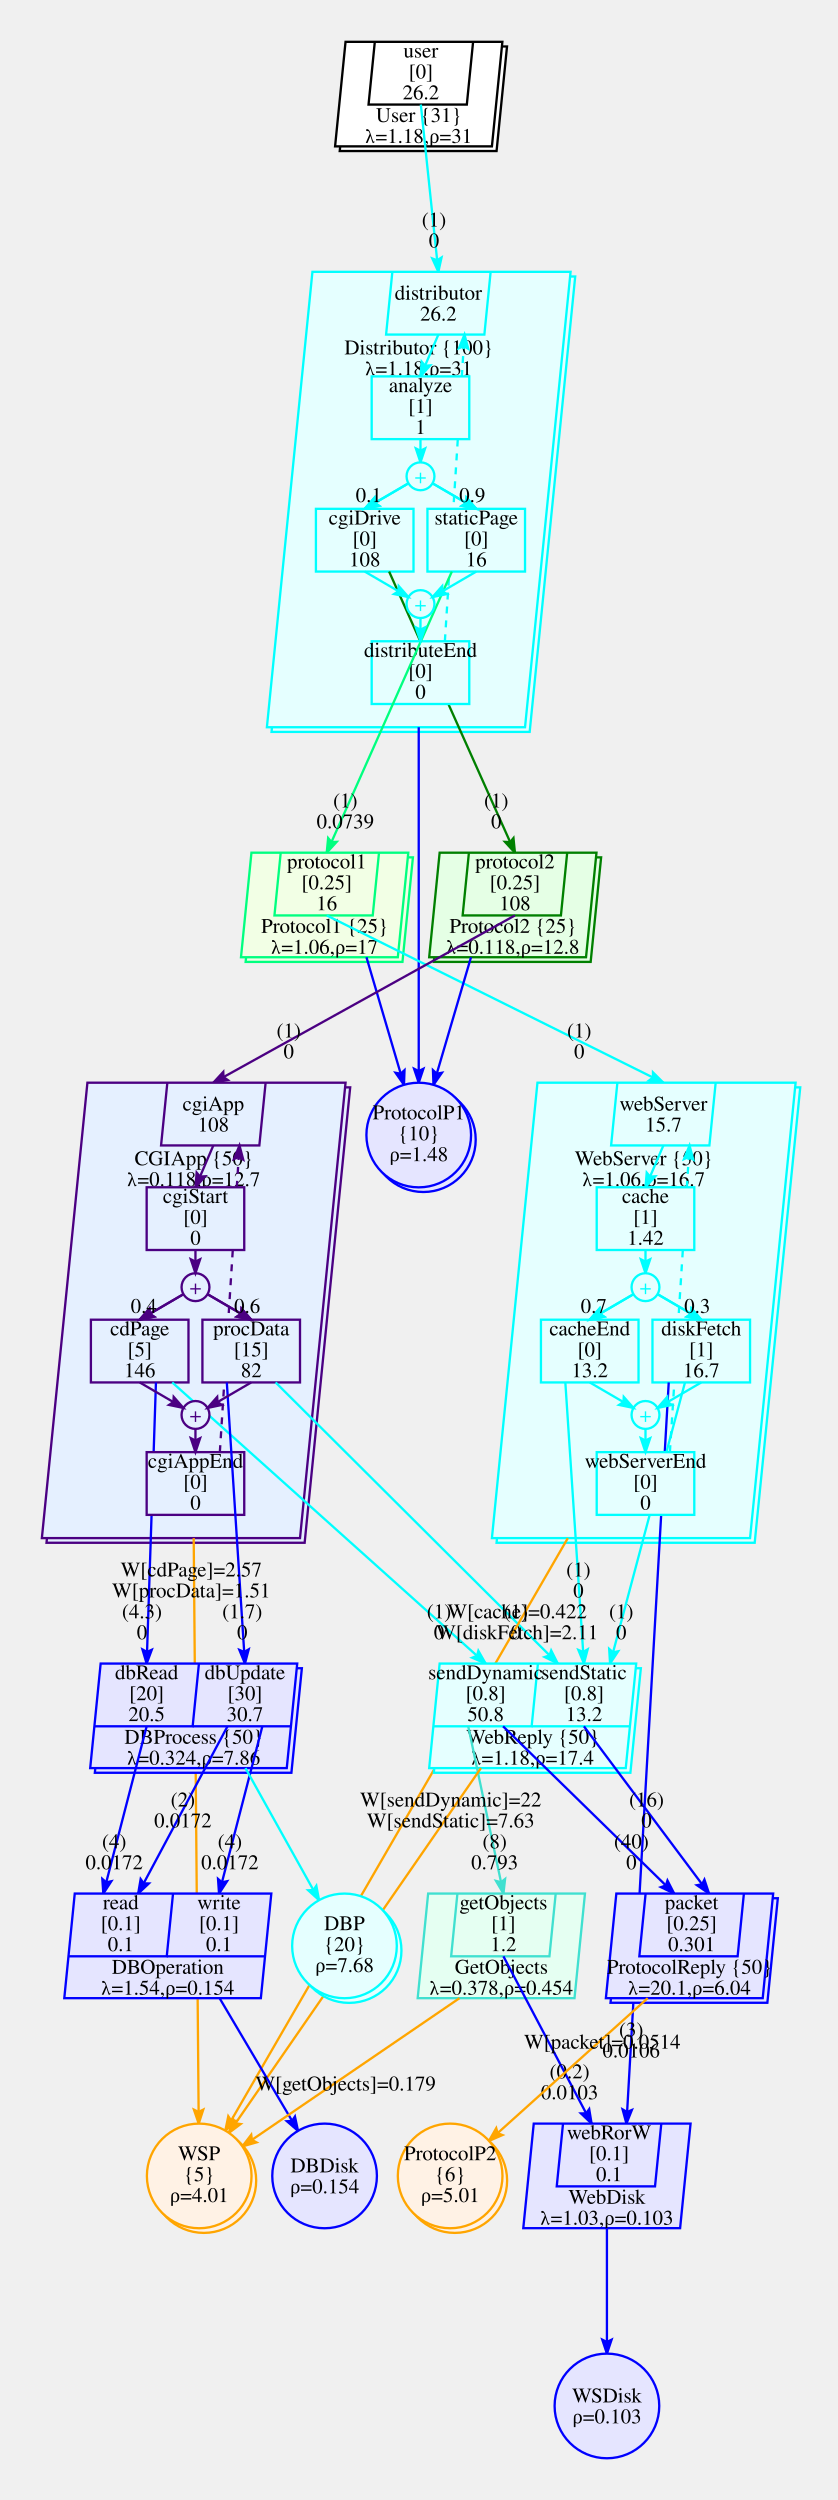
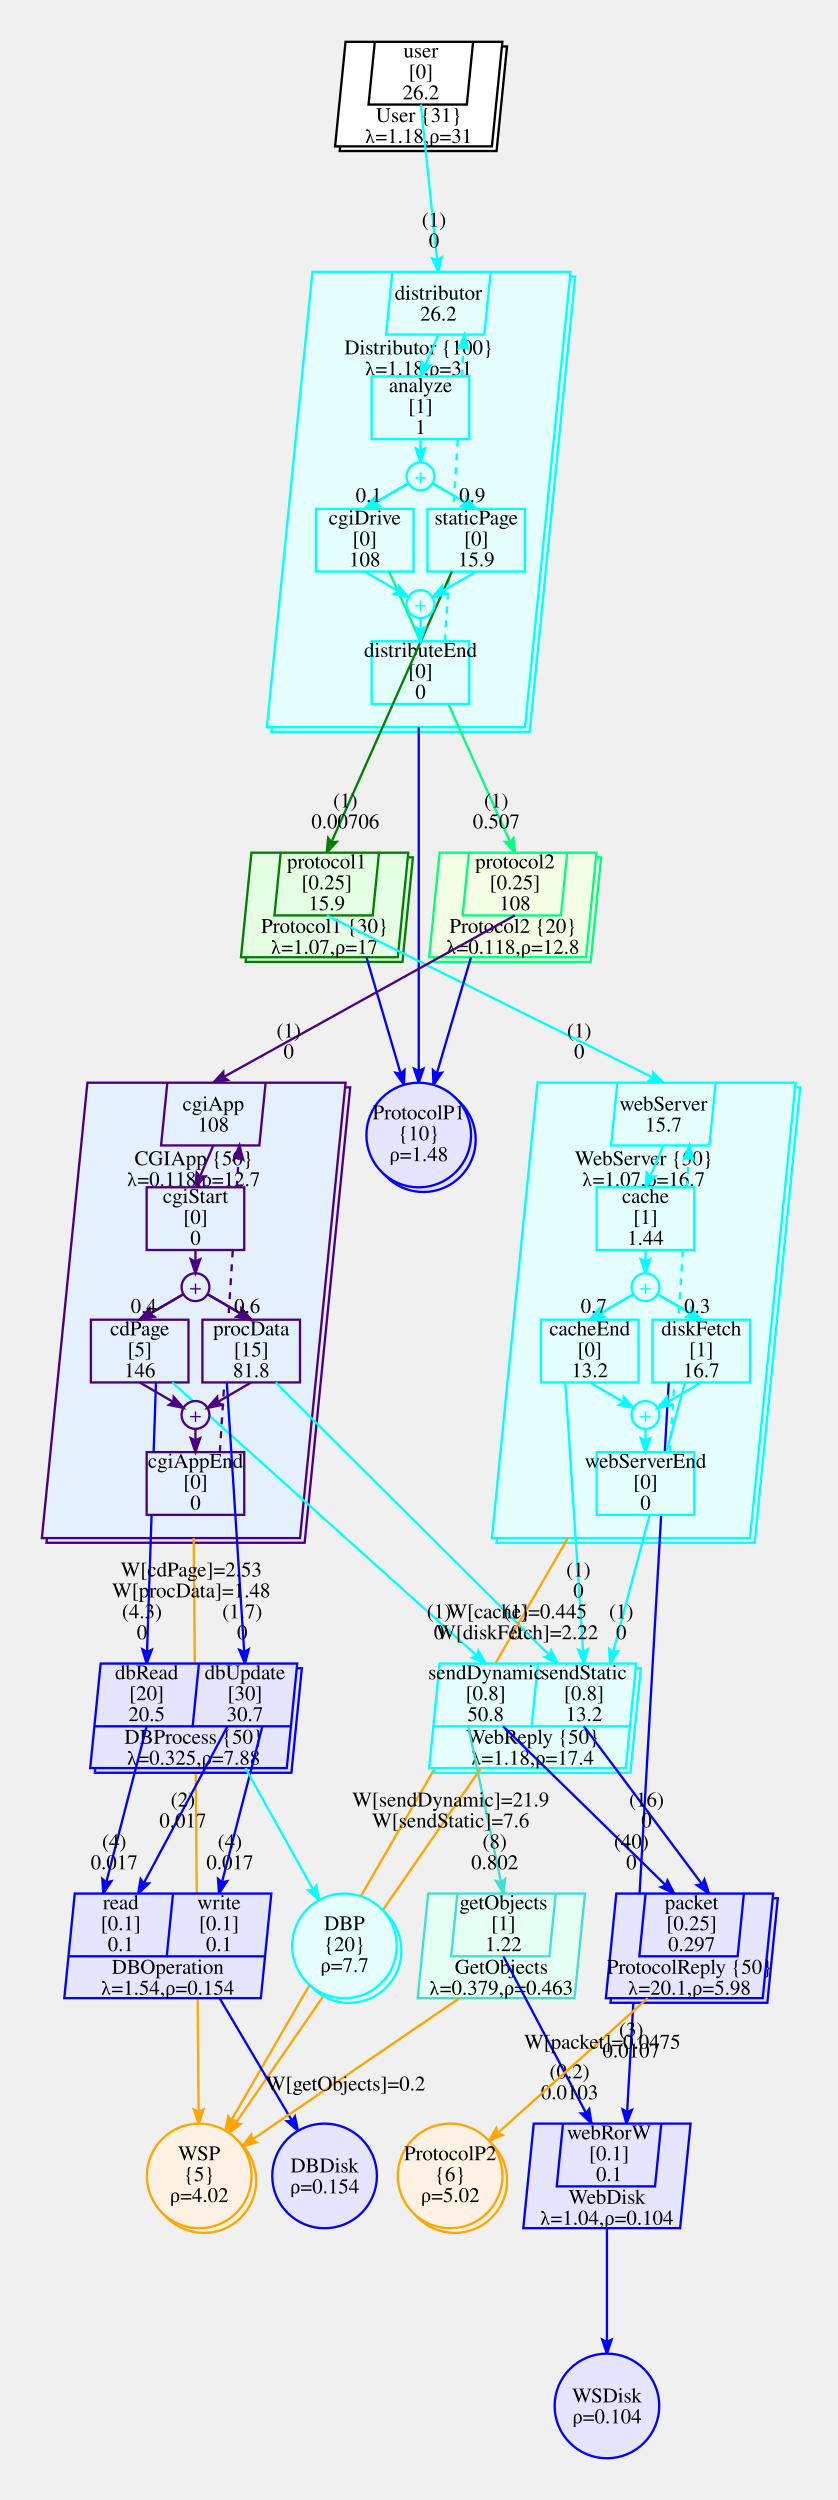
<svg xmlns="http://www.w3.org/2000/svg" width="5.006in" height="14.944in" viewBox="0 0 9010 26900">
  <polygon fill="#ffffff" stroke="black" stroke-width="25" points="3767.5,500 5455,500 5342.5,1625 3655,1625 " />
  <polygon fill="#ffffff" stroke="black" stroke-width="25" points="3717.5,450 5405,450 5292.5,1575 3605,1575 " />
  <text x="4505" y="1538" font-family="Times" font-style="Roman" font-size="225" fill="black" text-anchor="middle">λ=1.18,ρ=31</text>
  <text x="4505" y="1313" font-family="Times" font-style="Roman" font-size="225" fill="black" text-anchor="middle">User {31}</text>
  <polyline stroke="black" stroke-width="25" fill="none" points="4032.5,450 3965,1125 5022.5,1125 5090,450 " />
  <text x="4528" y="1069" font-family="Times" font-style="Roman" font-size="225" fill="black" text-anchor="middle">26.2</text>
  <text x="4528" y="844" font-family="Times" font-style="Roman" font-size="225" fill="black" text-anchor="middle">[0]</text>
  <text x="4528" y="619" font-family="Times" font-style="Roman" font-size="225" fill="black" text-anchor="middle">user</text>
  <line x1="4527.5" y1="1125" x2="4716.25" y2="2925" stroke="Cyan" stroke-width="25" />
  <polygon fill="Cyan" stroke="Cyan" stroke-width="25" points="4716.25,2925 4750.33,2770.6 4703.21,2800.68 4650.88,2781.03 " />
  <text x="4669" y="2663" font-family="Times" font-style="Roman" font-size="225" fill="black" text-anchor="middle">0</text>
  <text x="4669" y="2438" font-family="Times" font-style="Roman" font-size="225" fill="black" text-anchor="middle">(1)</text>
  <polygon fill="#e5ffff" stroke="Cyan" stroke-width="25" points="3411.25,2975 6188.75,2975 5698.75,7875 2921.25,7875 " />
  <polygon fill="#e5ffff" stroke="Cyan" stroke-width="25" points="3361.25,2925 6138.75,2925 5648.75,7825 2871.25,7825 " />
  <text x="4505" y="4038" font-family="Times" font-style="Roman" font-size="225" fill="black" text-anchor="middle">λ=1.18,ρ=31</text>
  <text x="4505" y="3813" font-family="Times" font-style="Roman" font-size="225" fill="black" text-anchor="middle">Distributor {100}</text>
  <polyline stroke="Cyan" stroke-width="25" fill="none" points="4221.25,2925 4153.75,3600 5211.25,3600 5278.75,2925 " />
  <text x="4716" y="3450" font-family="Times" font-style="Roman" font-size="225" fill="black" text-anchor="middle">26.2</text>
  <text x="4716" y="3225" font-family="Times" font-style="Roman" font-size="225" fill="black" text-anchor="middle">distributor</text>
  <line x1="4716.25" y1="3600" x2="4523.75" y2="4050" stroke="Cyan" stroke-width="25" />
  <polygon fill="Cyan" stroke="Cyan" stroke-width="25" points="4523.75,4050 4628.72,3931.75 4572.91,3935.07 4536.77,3892.42 " />
  <line x1="4786.25" y1="6900" x2="4997.5" y2="3600" stroke-dasharray="75" stroke="Cyan" stroke-width="25" />
  <polygon fill="Cyan" stroke="Cyan" stroke-width="25" points="4997.5,3600 4938.02,3746.5 4989.51,3724.74 5037.82,3752.89 " />
  <polygon fill="#e5ffff" stroke="Cyan" stroke-width="25" points="3998.75,4725 3998.75,4050 5048.75,4050 5048.75,4725 3998.75,4725 " />
  <text x="4524" y="4669" font-family="Times" font-style="Roman" font-size="225" fill="black" text-anchor="middle">1</text>
  <text x="4524" y="4444" font-family="Times" font-style="Roman" font-size="225" fill="black" text-anchor="middle">[1]</text>
  <text x="4524" y="4219" font-family="Times" font-style="Roman" font-size="225" fill="black" text-anchor="middle">analyze</text>
  <polygon fill="#e5ffff" stroke="Cyan" stroke-width="25" points="3398.75,6150 3398.75,5475 4448.75,5475 4448.75,6150 3398.75,6150 " />
-   <line x1="4186.25" y1="6150" x2="5540" y2="9175" stroke="Green" stroke-width="25" />
-   <polygon fill="Green" stroke="Green" stroke-width="25" points="5540,9175 5524.37,9017.66 5488.94,9060.9 5433.09,9058.51 " />
-   <text x="5339" y="8913" font-family="Times" font-style="Roman" font-size="225" fill="black" text-anchor="middle">0</text>
+   <line x1="4186.25" y1="6150" x2="5540" y2="9175" stroke="SpringGreen" stroke-width="25" />
+   <polygon fill="SpringGreen" stroke="SpringGreen" stroke-width="25" points="5540,9175 5524.37,9017.66 5488.94,9060.9 5433.09,9058.51 " />
+   <text x="5339" y="8913" font-family="Times" font-style="Roman" font-size="225" fill="black" text-anchor="middle">0.507</text>
  <text x="5339" y="8688" font-family="Times" font-style="Roman" font-size="225" fill="black" text-anchor="middle">(1)</text>
  <text x="3924" y="6094" font-family="Times" font-style="Roman" font-size="225" fill="black" text-anchor="middle">108</text>
  <text x="3924" y="5869" font-family="Times" font-style="Roman" font-size="225" fill="black" text-anchor="middle">[0]</text>
  <text x="3924" y="5644" font-family="Times" font-style="Roman" font-size="225" fill="black" text-anchor="middle">cgiDrive</text>
  <polygon fill="#e5ffff" stroke="Cyan" stroke-width="25" points="3998.75,7575 3998.75,6900 5048.75,6900 5048.75,7575 3998.75,7575 " />
  <text x="4524" y="7519" font-family="Times" font-style="Roman" font-size="225" fill="black" text-anchor="middle">0</text>
  <text x="4524" y="7294" font-family="Times" font-style="Roman" font-size="225" fill="black" text-anchor="middle">[0]</text>
  <text x="4524" y="7069" font-family="Times" font-style="Roman" font-size="225" fill="black" text-anchor="middle">distributeEnd</text>
  <polygon fill="#e5ffff" stroke="Cyan" stroke-width="25" points="4598.75,6150 4598.75,5475 5648.75,5475 5648.75,6150 4598.75,6150 " />
-   <line x1="4861.25" y1="6150" x2="3515" y2="9175" stroke="SpringGreen" stroke-width="25" />
-   <polygon fill="SpringGreen" stroke="SpringGreen" stroke-width="25" points="3515,9175 3621.67,9058.29 3565.82,9060.8 3530.31,9017.63 " />
-   <text x="3715" y="8913" font-family="Times" font-style="Roman" font-size="225" fill="black" text-anchor="middle">0.0739</text>
+   <line x1="4861.25" y1="6150" x2="3515" y2="9175" stroke="Green" stroke-width="25" />
+   <polygon fill="Green" stroke="Green" stroke-width="25" points="3515,9175 3621.67,9058.29 3565.82,9060.8 3530.31,9017.63 " />
+   <text x="3715" y="8913" font-family="Times" font-style="Roman" font-size="225" fill="black" text-anchor="middle">0.00706</text>
  <text x="3715" y="8688" font-family="Times" font-style="Roman" font-size="225" fill="black" text-anchor="middle">(1)</text>
-   <text x="5124" y="6094" font-family="Times" font-style="Roman" font-size="225" fill="black" text-anchor="middle">16</text>
+   <text x="5124" y="6094" font-family="Times" font-style="Roman" font-size="225" fill="black" text-anchor="middle">15.9</text>
  <text x="5124" y="5869" font-family="Times" font-style="Roman" font-size="225" fill="black" text-anchor="middle">[0]</text>
  <text x="5124" y="5644" font-family="Times" font-style="Roman" font-size="225" fill="black" text-anchor="middle">staticPage</text>
  <line x1="4523.75" y1="4725" x2="4523.75" y2="4975" stroke="Cyan" stroke-width="25" />
  <polygon fill="Cyan" stroke="Cyan" stroke-width="25" points="4523.75,4975 4573.75,4825 4523.75,4850 4473.75,4825 " />
  <circle cx="4524" cy="6500" r="150" fill="#e5ffff" stroke="Cyan" stroke-width="25" />
  <text x="4524" y="6575" font-family="Times" font-style="Roman" font-size="225" fill="Cyan" text-anchor="middle">+</text>
  <line x1="3923.75" y1="6150" x2="4394.18" y2="6424.42" stroke="Cyan" stroke-width="25" />
  <polygon fill="Cyan" stroke="Cyan" stroke-width="25" points="4394.18,6424.42 4289.81,6305.65 4286.21,6361.44 4239.42,6392.03 " />
  <line x1="5123.75" y1="6150" x2="4653.32" y2="6424.42" stroke="Cyan" stroke-width="25" />
  <polygon fill="Cyan" stroke="Cyan" stroke-width="25" points="4653.32,6424.42 4808.08,6392.03 4761.29,6361.44 4757.69,6305.65 " />
  <circle cx="4524" cy="5125" r="150" fill="#e5ffff" stroke="Cyan" stroke-width="25" />
  <text x="4524" y="5200" font-family="Times" font-style="Roman" font-size="225" fill="Cyan" text-anchor="middle">+</text>
  <line x1="4394.18" y1="5200.58" x2="3923.75" y2="5475" stroke="Cyan" stroke-width="25" />
  <polygon fill="Cyan" stroke="Cyan" stroke-width="25" points="3923.75,5475 4078.51,5442.61 4031.72,5412.02 4028.12,5356.23 " />
  <line x1="4653.32" y1="5200.58" x2="5123.75" y2="5475" stroke="Cyan" stroke-width="25" />
  <polygon fill="Cyan" stroke="Cyan" stroke-width="25" points="5123.75,5475 5019.38,5356.23 5015.78,5412.02 4968.99,5442.61 " />
  <line x1="4394.18" y1="5200.58" x2="3923.75" y2="5475" stroke="Cyan" stroke-width="25" />
  <polygon fill="Cyan" stroke="Cyan" stroke-width="25" points="3923.75,5475 4078.51,5442.61 4031.72,5412.02 4028.12,5356.23 " />
  <line x1="4653.32" y1="5200.58" x2="5123.75" y2="5475" stroke="Cyan" stroke-width="25" />
  <polygon fill="Cyan" stroke="Cyan" stroke-width="25" points="5123.75,5475 5019.38,5356.23 5015.78,5412.02 4968.99,5442.61 " />
  <text x="3967" y="5402" font-family="Times" font-style="Roman" font-size="225" fill="black" text-anchor="middle">0.1</text>
  <text x="5081" y="5402" font-family="Times" font-style="Roman" font-size="225" fill="black" text-anchor="middle">0.9</text>
  <line x1="4523.75" y1="6650" x2="4523.75" y2="6900" stroke="Cyan" stroke-width="25" />
  <polygon fill="Cyan" stroke="Cyan" stroke-width="25" points="4523.75,6900 4573.75,6750 4523.75,6775 4473.75,6750 " />
  <line x1="4505" y1="7825" x2="4505" y2="11650" stroke="Blue" stroke-width="25" />
  <polygon fill="Blue" stroke="Blue" stroke-width="25" points="4505,11650 4555,11500 4505,11525 4455,11500 " />
-   <polygon fill="#f2ffe5" stroke="SpringGreen" stroke-width="25" points="2755,9225 4442.5,9225 4330,10350 2642.5,10350 " />
-   <polygon fill="#f2ffe5" stroke="SpringGreen" stroke-width="25" points="2705,9175 4392.5,9175 4280,10300 2592.5,10300 " />
-   <text x="3492" y="10263" font-family="Times" font-style="Roman" font-size="225" fill="black" text-anchor="middle">λ=1.06,ρ=17</text>
-   <text x="3492" y="10038" font-family="Times" font-style="Roman" font-size="225" fill="black" text-anchor="middle">Protocol1 {25}</text>
-   <polyline stroke="SpringGreen" stroke-width="25" fill="none" points="3020,9175 2952.5,9850 4010,9850 4077.5,9175 " />
-   <text x="3515" y="9794" font-family="Times" font-style="Roman" font-size="225" fill="black" text-anchor="middle">16</text>
+   <polygon fill="#e5ffe5" stroke="Green" stroke-width="25" points="2755,9225 4442.5,9225 4330,10350 2642.5,10350 " />
+   <polygon fill="#e5ffe5" stroke="Green" stroke-width="25" points="2705,9175 4392.5,9175 4280,10300 2592.5,10300 " />
+   <text x="3492" y="10263" font-family="Times" font-style="Roman" font-size="225" fill="black" text-anchor="middle">λ=1.07,ρ=17</text>
+   <text x="3492" y="10038" font-family="Times" font-style="Roman" font-size="225" fill="black" text-anchor="middle">Protocol1 {30}</text>
+   <polyline stroke="Green" stroke-width="25" fill="none" points="3020,9175 2952.5,9850 4010,9850 4077.5,9175 " />
+   <text x="3515" y="9794" font-family="Times" font-style="Roman" font-size="225" fill="black" text-anchor="middle">15.9</text>
  <text x="3515" y="9569" font-family="Times" font-style="Roman" font-size="225" fill="black" text-anchor="middle">[0.25]</text>
  <text x="3515" y="9344" font-family="Times" font-style="Roman" font-size="225" fill="black" text-anchor="middle">protocol1</text>
  <line x1="3515" y1="9850" x2="7137.5" y2="11650" stroke="Cyan" stroke-width="25" />
  <polygon fill="Cyan" stroke="Cyan" stroke-width="25" points="7137.5,11650 7025.42,11538.5 7025.56,11594.4 6980.92,11628 " />
  <text x="6232" y="11388" font-family="Times" font-style="Roman" font-size="225" fill="black" text-anchor="middle">0</text>
  <text x="6232" y="11163" font-family="Times" font-style="Roman" font-size="225" fill="black" text-anchor="middle">(1)</text>
  <line x1="3942.5" y1="10300" x2="4346.28" y2="11672.9" stroke="Blue" stroke-width="25" />
  <polygon fill="Blue" stroke="Blue" stroke-width="25" points="4346.28,11672.9 4351.92,11514.8 4311.01,11552.9 4255.99,11543.1 " />
-   <polygon fill="#e5ffe5" stroke="Green" stroke-width="25" points="4780,9225 6467.5,9225 6355,10350 4667.5,10350 " />
-   <polygon fill="#e5ffe5" stroke="Green" stroke-width="25" points="4730,9175 6417.5,9175 6305,10300 4617.5,10300 " />
+   <polygon fill="#f2ffe5" stroke="SpringGreen" stroke-width="25" points="4780,9225 6467.5,9225 6355,10350 4667.5,10350 " />
+   <polygon fill="#f2ffe5" stroke="SpringGreen" stroke-width="25" points="4730,9175 6417.5,9175 6305,10300 4617.5,10300 " />
  <text x="5518" y="10263" font-family="Times" font-style="Roman" font-size="225" fill="black" text-anchor="middle">λ=0.118,ρ=12.8</text>
-   <text x="5518" y="10038" font-family="Times" font-style="Roman" font-size="225" fill="black" text-anchor="middle">Protocol2 {25}</text>
-   <polyline stroke="Green" stroke-width="25" fill="none" points="5045,9175 4977.5,9850 6035,9850 6102.5,9175 " />
+   <text x="5518" y="10038" font-family="Times" font-style="Roman" font-size="225" fill="black" text-anchor="middle">Protocol2 {20}</text>
+   <polyline stroke="SpringGreen" stroke-width="25" fill="none" points="5045,9175 4977.5,9850 6035,9850 6102.5,9175 " />
  <text x="5540" y="9794" font-family="Times" font-style="Roman" font-size="225" fill="black" text-anchor="middle">108</text>
  <text x="5540" y="9569" font-family="Times" font-style="Roman" font-size="225" fill="black" text-anchor="middle">[0.25]</text>
  <text x="5540" y="9344" font-family="Times" font-style="Roman" font-size="225" fill="black" text-anchor="middle">protocol2</text>
  <line x1="5540" y1="9850" x2="2295" y2="11650" stroke="Indigo" stroke-width="25" />
  <polygon fill="Indigo" stroke="Indigo" stroke-width="25" points="2295,11650 2450.42,11621 2404.31,11589.4 2401.92,11533.5 " />
  <text x="3106" y="11388" font-family="Times" font-style="Roman" font-size="225" fill="black" text-anchor="middle">0</text>
  <text x="3106" y="11163" font-family="Times" font-style="Roman" font-size="225" fill="black" text-anchor="middle">(1)</text>
  <line x1="5067.5" y1="10300" x2="4663.72" y2="11672.9" stroke="Blue" stroke-width="25" />
  <polygon fill="Blue" stroke="Blue" stroke-width="25" points="4663.72,11672.9 4754.01,11543.1 4698.99,11552.9 4658.08,11514.8 " />
  <polygon fill="#e5f0ff" stroke="Indigo" stroke-width="25" points="990,11700 3767.5,11700 3277.5,16600 500,16600 " />
  <polygon fill="#e5f0ff" stroke="Indigo" stroke-width="25" points="940,11650 3717.5,11650 3227.5,16550 450,16550 " />
  <text x="2084" y="12763" font-family="Times" font-style="Roman" font-size="225" fill="black" text-anchor="middle">λ=0.118,ρ=12.7</text>
  <text x="2084" y="12538" font-family="Times" font-style="Roman" font-size="225" fill="black" text-anchor="middle">CGIApp {50}</text>
  <polyline stroke="Indigo" stroke-width="25" fill="none" points="1800,11650 1732.5,12325 2790,12325 2857.5,11650 " />
  <text x="2295" y="12175" font-family="Times" font-style="Roman" font-size="225" fill="black" text-anchor="middle">108</text>
  <text x="2295" y="11950" font-family="Times" font-style="Roman" font-size="225" fill="black" text-anchor="middle">cgiApp</text>
  <line x1="2295" y1="12325" x2="2102.5" y2="12775" stroke="Indigo" stroke-width="25" />
  <polygon fill="Indigo" stroke="Indigo" stroke-width="25" points="2102.5,12775 2207.47,12656.8 2151.66,12660.1 2115.52,12617.4 " />
  <line x1="2365" y1="15625" x2="2576.25" y2="12325" stroke-dasharray="75" stroke="Indigo" stroke-width="25" />
  <polygon fill="Indigo" stroke="Indigo" stroke-width="25" points="2576.25,12325 2516.77,12471.5 2568.26,12449.7 2616.57,12477.9 " />
  <polygon fill="#e5f0ff" stroke="Indigo" stroke-width="25" points="977.5,14875 977.5,14200 2027.5,14200 2027.5,14875 977.5,14875 " />
  <line x1="1677.5" y1="14875" x2="1577.5" y2="17900" stroke="Blue" stroke-width="25" />
  <polygon fill="Blue" stroke="Blue" stroke-width="25" points="1577.5,17900 1632.43,17751.7 1581.63,17775.1 1532.48,17748.4 " />
  <text x="1527" y="17638" font-family="Times" font-style="Roman" font-size="225" fill="black" text-anchor="middle">0</text>
  <text x="1527" y="17413" font-family="Times" font-style="Roman" font-size="225" fill="black" text-anchor="middle">(4.3)</text>
  <line x1="1852.5" y1="14875" x2="5225" y2="17900" stroke="Cyan" stroke-width="25" />
  <polygon fill="Cyan" stroke="Cyan" stroke-width="25" points="5225,17900 5146.72,17762.6 5131.95,17816.5 5079.95,17837.1 " />
  <text x="4723" y="17638" font-family="Times" font-style="Roman" font-size="225" fill="black" text-anchor="middle">0</text>
  <text x="4723" y="17413" font-family="Times" font-style="Roman" font-size="225" fill="black" text-anchor="middle">(1)</text>
  <text x="1503" y="14819" font-family="Times" font-style="Roman" font-size="225" fill="black" text-anchor="middle">146</text>
  <text x="1503" y="14594" font-family="Times" font-style="Roman" font-size="225" fill="black" text-anchor="middle">[5]</text>
  <text x="1503" y="14369" font-family="Times" font-style="Roman" font-size="225" fill="black" text-anchor="middle">cdPage</text>
  <polygon fill="#e5f0ff" stroke="Indigo" stroke-width="25" points="1577.5,16300 1577.5,15625 2627.5,15625 2627.5,16300 1577.5,16300 " />
  <text x="2103" y="16244" font-family="Times" font-style="Roman" font-size="225" fill="black" text-anchor="middle">0</text>
  <text x="2103" y="16019" font-family="Times" font-style="Roman" font-size="225" fill="black" text-anchor="middle">[0]</text>
  <text x="2103" y="15794" font-family="Times" font-style="Roman" font-size="225" fill="black" text-anchor="middle">cgiAppEnd</text>
  <polygon fill="#e5f0ff" stroke="Indigo" stroke-width="25" points="1577.5,13450 1577.5,12775 2627.5,12775 2627.5,13450 1577.5,13450 " />
  <text x="2103" y="13394" font-family="Times" font-style="Roman" font-size="225" fill="black" text-anchor="middle">0</text>
  <text x="2103" y="13169" font-family="Times" font-style="Roman" font-size="225" fill="black" text-anchor="middle">[0]</text>
  <text x="2103" y="12944" font-family="Times" font-style="Roman" font-size="225" fill="black" text-anchor="middle">cgiStart</text>
  <polygon fill="#e5f0ff" stroke="Indigo" stroke-width="25" points="2177.5,14875 2177.5,14200 3227.5,14200 3227.5,14875 2177.5,14875 " />
  <line x1="2440" y1="14875" x2="2635" y2="17900" stroke="Blue" stroke-width="25" />
  <polygon fill="Blue" stroke="Blue" stroke-width="25" points="2635,17900 2675.25,17747.1 2626.96,17775.3 2575.45,17753.5 " />
  <text x="2606" y="17638" font-family="Times" font-style="Roman" font-size="225" fill="black" text-anchor="middle">0</text>
  <text x="2606" y="17413" font-family="Times" font-style="Roman" font-size="225" fill="black" text-anchor="middle">(1.7)</text>
  <line x1="2965" y1="14875" x2="6001.25" y2="17900" stroke="Cyan" stroke-width="25" />
  <polygon fill="Cyan" stroke="Cyan" stroke-width="25" points="6001.25,17900 5930.28,17758.7 5912.7,17811.8 5859.7,17829.6 " />
  <text x="5550" y="17638" font-family="Times" font-style="Roman" font-size="225" fill="black" text-anchor="middle">0</text>
  <text x="5550" y="17413" font-family="Times" font-style="Roman" font-size="225" fill="black" text-anchor="middle">(1)</text>
-   <text x="2703" y="14819" font-family="Times" font-style="Roman" font-size="225" fill="black" text-anchor="middle">82</text>
+   <text x="2703" y="14819" font-family="Times" font-style="Roman" font-size="225" fill="black" text-anchor="middle">81.8</text>
  <text x="2703" y="14594" font-family="Times" font-style="Roman" font-size="225" fill="black" text-anchor="middle">[15]</text>
  <text x="2703" y="14369" font-family="Times" font-style="Roman" font-size="225" fill="black" text-anchor="middle">procData</text>
  <circle cx="2103" cy="15225" r="150" fill="#e5f0ff" stroke="Indigo" stroke-width="25" />
  <text x="2103" y="15300" font-family="Times" font-style="Roman" font-size="225" fill="Indigo" text-anchor="middle">+</text>
  <line x1="1502.5" y1="14875" x2="1972.93" y2="15149.4" stroke="Indigo" stroke-width="25" />
  <polygon fill="Indigo" stroke="Indigo" stroke-width="25" points="1972.93,15149.4 1868.56,15030.6 1864.96,15086.4 1818.17,15117 " />
  <line x1="2702.5" y1="14875" x2="2232.07" y2="15149.4" stroke="Indigo" stroke-width="25" />
  <polygon fill="Indigo" stroke="Indigo" stroke-width="25" points="2232.07,15149.4 2386.83,15117 2340.04,15086.4 2336.44,15030.6 " />
  <circle cx="2103" cy="13850" r="150" fill="#e5f0ff" stroke="Indigo" stroke-width="25" />
  <text x="2103" y="13925" font-family="Times" font-style="Roman" font-size="225" fill="Indigo" text-anchor="middle">+</text>
  <line x1="1972.93" y1="13925.6" x2="1502.5" y2="14200" stroke="Indigo" stroke-width="25" />
  <polygon fill="Indigo" stroke="Indigo" stroke-width="25" points="1502.5,14200 1657.26,14167.6 1610.47,14137 1606.87,14081.2 " />
  <line x1="2232.07" y1="13925.6" x2="2702.5" y2="14200" stroke="Indigo" stroke-width="25" />
  <polygon fill="Indigo" stroke="Indigo" stroke-width="25" points="2702.5,14200 2598.13,14081.2 2594.53,14137 2547.74,14167.6 " />
  <line x1="1972.93" y1="13925.6" x2="1502.5" y2="14200" stroke="Indigo" stroke-width="25" />
  <polygon fill="Indigo" stroke="Indigo" stroke-width="25" points="1502.5,14200 1657.26,14167.6 1610.47,14137 1606.87,14081.2 " />
  <line x1="2232.07" y1="13925.6" x2="2702.5" y2="14200" stroke="Indigo" stroke-width="25" />
  <polygon fill="Indigo" stroke="Indigo" stroke-width="25" points="2702.5,14200 2598.13,14081.2 2594.53,14137 2547.74,14167.6 " />
  <text x="1546" y="14127" font-family="Times" font-style="Roman" font-size="225" fill="black" text-anchor="middle">0.4</text>
  <text x="2659" y="14127" font-family="Times" font-style="Roman" font-size="225" fill="black" text-anchor="middle">0.6</text>
  <line x1="2102.5" y1="15375" x2="2102.5" y2="15625" stroke="Indigo" stroke-width="25" />
  <polygon fill="Indigo" stroke="Indigo" stroke-width="25" points="2102.5,15625 2152.5,15475 2102.5,15500 2052.5,15475 " />
  <line x1="2102.5" y1="13450" x2="2102.5" y2="13700" stroke="Indigo" stroke-width="25" />
  <polygon fill="Indigo" stroke="Indigo" stroke-width="25" points="2102.5,13700 2152.5,13550 2102.5,13575 2052.5,13550 " />
  <line x1="2083.75" y1="16550" x2="2137.68" y2="22850" stroke="Orange" stroke-width="25" />
  <polygon fill="Orange" stroke="Orange" stroke-width="25" points="2137.68,22850 2186.4,22699.6 2136.61,22725 2086.4,22700.5 " />
-   <text x="2057" y="17188" font-family="Times" font-style="Roman" font-size="225" fill="black" text-anchor="middle">W[procData]=1.51</text>
-   <text x="2057" y="16963" font-family="Times" font-style="Roman" font-size="225" fill="black" text-anchor="middle">W[cdPage]=2.57</text>
+   <text x="2057" y="17188" font-family="Times" font-style="Roman" font-size="225" fill="black" text-anchor="middle">W[procData]=1.48</text>
+   <text x="2057" y="16963" font-family="Times" font-style="Roman" font-size="225" fill="black" text-anchor="middle">W[cdPage]=2.53</text>
  <circle cx="4555" cy="12263" r="563" fill="#e5e5ff" stroke="Blue" stroke-width="25" />
  <circle cx="4505" cy="12213" r="563" fill="#e5e5ff" stroke="Blue" stroke-width="25" />
  <text x="4505" y="12494" font-family="Times" font-style="Roman" font-size="225" fill="black" text-anchor="middle">ρ=1.48</text>
  <text x="4505" y="12269" font-family="Times" font-style="Roman" font-size="225" fill="black" text-anchor="middle">{10}</text>
  <text x="4505" y="12044" font-family="Times" font-style="Roman" font-size="225" fill="black" text-anchor="middle">ProtocolP1</text>
  <polygon fill="#e5ffff" stroke="Cyan" stroke-width="25" points="5832.5,11700 8610,11700 8120,16600 5342.5,16600 " />
  <polygon fill="#e5ffff" stroke="Cyan" stroke-width="25" points="5782.5,11650 8560,11650 8070,16550 5292.5,16550 " />
-   <text x="6926" y="12763" font-family="Times" font-style="Roman" font-size="225" fill="black" text-anchor="middle">λ=1.06,ρ=16.7</text>
+   <text x="6926" y="12763" font-family="Times" font-style="Roman" font-size="225" fill="black" text-anchor="middle">λ=1.07,ρ=16.7</text>
  <text x="6926" y="12538" font-family="Times" font-style="Roman" font-size="225" fill="black" text-anchor="middle">WebServer {50}</text>
  <polyline stroke="Cyan" stroke-width="25" fill="none" points="6642.5,11650 6575,12325 7632.5,12325 7700,11650 " />
  <text x="7138" y="12175" font-family="Times" font-style="Roman" font-size="225" fill="black" text-anchor="middle">15.7</text>
  <text x="7138" y="11950" font-family="Times" font-style="Roman" font-size="225" fill="black" text-anchor="middle">webServer</text>
  <line x1="7137.5" y1="12325" x2="6945" y2="12775" stroke="Cyan" stroke-width="25" />
  <polygon fill="Cyan" stroke="Cyan" stroke-width="25" points="6945,12775 7049.97,12656.8 6994.16,12660.1 6958.02,12617.4 " />
  <line x1="7207.5" y1="15625" x2="7418.75" y2="12325" stroke-dasharray="75" stroke="Cyan" stroke-width="25" />
  <polygon fill="Cyan" stroke="Cyan" stroke-width="25" points="7418.75,12325 7359.27,12471.5 7410.76,12449.7 7459.07,12477.9 " />
  <polygon fill="#e5ffff" stroke="Cyan" stroke-width="25" points="6420,13450 6420,12775 7470,12775 7470,13450 6420,13450 " />
-   <text x="6945" y="13394" font-family="Times" font-style="Roman" font-size="225" fill="black" text-anchor="middle">1.42</text>
+   <text x="6945" y="13394" font-family="Times" font-style="Roman" font-size="225" fill="black" text-anchor="middle">1.44</text>
  <text x="6945" y="13169" font-family="Times" font-style="Roman" font-size="225" fill="black" text-anchor="middle">[1]</text>
  <text x="6945" y="12944" font-family="Times" font-style="Roman" font-size="225" fill="black" text-anchor="middle">cache</text>
  <polygon fill="#e5ffff" stroke="Cyan" stroke-width="25" points="5820,14875 5820,14200 6870,14200 6870,14875 5820,14875 " />
  <line x1="6082.5" y1="14875" x2="6282.5" y2="17900" stroke="Cyan" stroke-width="25" />
  <polygon fill="Cyan" stroke="Cyan" stroke-width="25" points="6282.5,17900 6322.5,17747 6274.25,17775.3 6222.71,17753.6 " />
  <text x="6223" y="17188" font-family="Times" font-style="Roman" font-size="225" fill="black" text-anchor="middle">0</text>
  <text x="6223" y="16963" font-family="Times" font-style="Roman" font-size="225" fill="black" text-anchor="middle">(1)</text>
  <text x="6345" y="14819" font-family="Times" font-style="Roman" font-size="225" fill="black" text-anchor="middle">13.2</text>
  <text x="6345" y="14594" font-family="Times" font-style="Roman" font-size="225" fill="black" text-anchor="middle">[0]</text>
  <text x="6345" y="14369" font-family="Times" font-style="Roman" font-size="225" fill="black" text-anchor="middle">cacheEnd</text>
  <polygon fill="#e5ffff" stroke="Cyan" stroke-width="25" points="7020,14875 7020,14200 8070,14200 8070,14875 7020,14875 " />
  <line x1="7195" y1="14875" x2="6740" y2="22850" stroke="Blue" stroke-width="25" />
  <polygon fill="Blue" stroke="Blue" stroke-width="25" points="6740,22850 6798.46,22703.1 6747.12,22725.2 6698.63,22697.4 " />
-   <text x="6791" y="22138" font-family="Times" font-style="Roman" font-size="225" fill="black" text-anchor="middle">0.0106</text>
+   <text x="6791" y="22138" font-family="Times" font-style="Roman" font-size="225" fill="black" text-anchor="middle">0.0107</text>
  <text x="6791" y="21913" font-family="Times" font-style="Roman" font-size="225" fill="black" text-anchor="middle">(3)</text>
  <line x1="7370" y1="14875" x2="6563.75" y2="17900" stroke="Cyan" stroke-width="25" />
  <polygon fill="Cyan" stroke="Cyan" stroke-width="25" points="6563.75,17900 6650.69,17767.9 6595.94,17779.2 6554.07,17742.2 " />
  <text x="6684" y="17638" font-family="Times" font-style="Roman" font-size="225" fill="black" text-anchor="middle">0</text>
  <text x="6684" y="17413" font-family="Times" font-style="Roman" font-size="225" fill="black" text-anchor="middle">(1)</text>
  <text x="7545" y="14819" font-family="Times" font-style="Roman" font-size="225" fill="black" text-anchor="middle">16.7</text>
  <text x="7545" y="14594" font-family="Times" font-style="Roman" font-size="225" fill="black" text-anchor="middle">[1]</text>
  <text x="7545" y="14369" font-family="Times" font-style="Roman" font-size="225" fill="black" text-anchor="middle">diskFetch</text>
  <polygon fill="#e5ffff" stroke="Cyan" stroke-width="25" points="6420,16300 6420,15625 7470,15625 7470,16300 6420,16300 " />
  <text x="6945" y="16244" font-family="Times" font-style="Roman" font-size="225" fill="black" text-anchor="middle">0</text>
  <text x="6945" y="16019" font-family="Times" font-style="Roman" font-size="225" fill="black" text-anchor="middle">[0]</text>
  <text x="6945" y="15794" font-family="Times" font-style="Roman" font-size="225" fill="black" text-anchor="middle">webServerEnd</text>
  <line x1="6945" y1="13450" x2="6945" y2="13700" stroke="Cyan" stroke-width="25" />
  <polygon fill="Cyan" stroke="Cyan" stroke-width="25" points="6945,13700 6995,13550 6945,13575 6895,13550 " />
  <circle cx="6945" cy="15225" r="150" fill="#e5ffff" stroke="Cyan" stroke-width="25" />
  <text x="6945" y="15300" font-family="Times" font-style="Roman" font-size="225" fill="Cyan" text-anchor="middle">+</text>
  <line x1="6345" y1="14875" x2="6815.43" y2="15149.4" stroke="Cyan" stroke-width="25" />
  <polygon fill="Cyan" stroke="Cyan" stroke-width="25" points="6815.43,15149.4 6711.06,15030.6 6707.46,15086.4 6660.67,15117 " />
  <line x1="7545" y1="14875" x2="7074.57" y2="15149.4" stroke="Cyan" stroke-width="25" />
  <polygon fill="Cyan" stroke="Cyan" stroke-width="25" points="7074.57,15149.4 7229.33,15117 7182.54,15086.4 7178.94,15030.6 " />
  <circle cx="6945" cy="13850" r="150" fill="#e5ffff" stroke="Cyan" stroke-width="25" />
  <text x="6945" y="13925" font-family="Times" font-style="Roman" font-size="225" fill="Cyan" text-anchor="middle">+</text>
  <line x1="6815.43" y1="13925.6" x2="6345" y2="14200" stroke="Cyan" stroke-width="25" />
  <polygon fill="Cyan" stroke="Cyan" stroke-width="25" points="6345,14200 6499.76,14167.6 6452.97,14137 6449.37,14081.2 " />
  <line x1="7074.57" y1="13925.6" x2="7545" y2="14200" stroke="Cyan" stroke-width="25" />
  <polygon fill="Cyan" stroke="Cyan" stroke-width="25" points="7545,14200 7440.63,14081.2 7437.03,14137 7390.24,14167.6 " />
  <line x1="6815.43" y1="13925.6" x2="6345" y2="14200" stroke="Cyan" stroke-width="25" />
  <polygon fill="Cyan" stroke="Cyan" stroke-width="25" points="6345,14200 6499.76,14167.6 6452.97,14137 6449.37,14081.2 " />
  <line x1="7074.57" y1="13925.6" x2="7545" y2="14200" stroke="Cyan" stroke-width="25" />
  <polygon fill="Cyan" stroke="Cyan" stroke-width="25" points="7545,14200 7440.63,14081.2 7437.03,14137 7390.24,14167.6 " />
  <text x="6388" y="14127" font-family="Times" font-style="Roman" font-size="225" fill="black" text-anchor="middle">0.7</text>
  <text x="7502" y="14127" font-family="Times" font-style="Roman" font-size="225" fill="black" text-anchor="middle">0.3</text>
  <line x1="6945" y1="15375" x2="6945" y2="15625" stroke="Cyan" stroke-width="25" />
  <polygon fill="Cyan" stroke="Cyan" stroke-width="25" points="6945,15625 6995,15475 6945,15500 6895,15475 " />
  <line x1="6109.37" y1="16550" x2="2424.01" y2="22925.5" stroke="Orange" stroke-width="25" />
  <polygon fill="Orange" stroke="Orange" stroke-width="25" points="2424.01,22925.5 2542.36,22820.7 2486.56,22817.3 2455.79,22770.6 " />
-   <text x="5564" y="17638" font-family="Times" font-style="Roman" font-size="225" fill="black" text-anchor="middle">W[diskFetch]=2.11</text>
-   <text x="5564" y="17413" font-family="Times" font-style="Roman" font-size="225" fill="black" text-anchor="middle">W[cache]=0.422</text>
+   <text x="5564" y="17638" font-family="Times" font-style="Roman" font-size="225" fill="black" text-anchor="middle">W[diskFetch]=2.22</text>
+   <text x="5564" y="17413" font-family="Times" font-style="Roman" font-size="225" fill="black" text-anchor="middle">W[cache]=0.445</text>
  <polygon fill="#e5e5ff" stroke="Blue" stroke-width="25" points="1132.5,17950 3247.5,17950 3135,19075 1020,19075 " />
  <polygon fill="#e5e5ff" stroke="Blue" stroke-width="25" points="1082.5,17900 3197.5,17900 3085,19025 970,19025 " />
-   <text x="2084" y="18988" font-family="Times" font-style="Roman" font-size="225" fill="black" text-anchor="middle">λ=0.324,ρ=7.86</text>
+   <text x="2084" y="18988" font-family="Times" font-style="Roman" font-size="225" fill="black" text-anchor="middle">λ=0.325,ρ=7.88</text>
  <text x="2084" y="18763" font-family="Times" font-style="Roman" font-size="225" fill="black" text-anchor="middle">DBProcess {50}</text>
  <polyline stroke="Blue" stroke-width="25" fill="none" points="1015,18575 2072.5,18575 2140,17900 " />
  <text x="1577" y="18519" font-family="Times" font-style="Roman" font-size="225" fill="black" text-anchor="middle">20.5</text>
  <text x="1577" y="18294" font-family="Times" font-style="Roman" font-size="225" fill="black" text-anchor="middle">[20]</text>
  <text x="1577" y="18069" font-family="Times" font-style="Roman" font-size="225" fill="black" text-anchor="middle">dbRead</text>
  <line x1="1577.5" y1="18575" x2="1111.25" y2="20375" stroke="Blue" stroke-width="25" />
  <polygon fill="Blue" stroke="Blue" stroke-width="25" points="1111.25,20375 1197.27,20242.3 1142.59,20254 1100.46,20217.3 " />
-   <text x="1228" y="20113" font-family="Times" font-style="Roman" font-size="225" fill="black" text-anchor="middle">0.0172</text>
+   <text x="1228" y="20113" font-family="Times" font-style="Roman" font-size="225" fill="black" text-anchor="middle">0.017</text>
  <text x="1228" y="19888" font-family="Times" font-style="Roman" font-size="225" fill="black" text-anchor="middle">(4)</text>
  <line x1="2072.5" y1="18575" x2="3130" y2="18575" stroke="Blue" stroke-width="25" />
  <text x="2635" y="18519" font-family="Times" font-style="Roman" font-size="225" fill="black" text-anchor="middle">30.7</text>
  <text x="2635" y="18294" font-family="Times" font-style="Roman" font-size="225" fill="black" text-anchor="middle">[30]</text>
  <text x="2635" y="18069" font-family="Times" font-style="Roman" font-size="225" fill="black" text-anchor="middle">dbUpdate</text>
  <line x1="2447.5" y1="18575" x2="1486.25" y2="20375" stroke="Blue" stroke-width="25" />
  <polygon fill="Blue" stroke="Blue" stroke-width="25" points="1486.25,20375 1601.01,20266.2 1545.13,20264.7 1512.8,20219.1 " />
-   <text x="1967" y="19663" font-family="Times" font-style="Roman" font-size="225" fill="black" text-anchor="middle">0.0172</text>
+   <text x="1967" y="19663" font-family="Times" font-style="Roman" font-size="225" fill="black" text-anchor="middle">0.017</text>
  <text x="1967" y="19438" font-family="Times" font-style="Roman" font-size="225" fill="black" text-anchor="middle">(2)</text>
  <line x1="2822.5" y1="18575" x2="2356.25" y2="20375" stroke="Blue" stroke-width="25" />
  <polygon fill="Blue" stroke="Blue" stroke-width="25" points="2356.25,20375 2442.27,20242.3 2387.59,20254 2345.46,20217.3 " />
-   <text x="2473" y="20113" font-family="Times" font-style="Roman" font-size="225" fill="black" text-anchor="middle">0.0172</text>
+   <text x="2473" y="20113" font-family="Times" font-style="Roman" font-size="225" fill="black" text-anchor="middle">0.017</text>
  <text x="2473" y="19888" font-family="Times" font-style="Roman" font-size="225" fill="black" text-anchor="middle">(4)</text>
  <line x1="2640.62" y1="19025" x2="3432.46" y2="20446.1" stroke="Cyan" stroke-width="25" />
  <polygon fill="Cyan" stroke="Cyan" stroke-width="25" points="3432.46,20446.1 3403.13,20290.8 3371.62,20336.9 3315.78,20339.4 " />
  <polygon fill="#e5ffff" stroke="Cyan" stroke-width="25" points="4780,17950 6895,17950 6782.5,19075 4667.5,19075 " />
  <polygon fill="#e5ffff" stroke="Cyan" stroke-width="25" points="4730,17900 6845,17900 6732.5,19025 4617.5,19025 " />
  <text x="5731" y="18988" font-family="Times" font-style="Roman" font-size="225" fill="black" text-anchor="middle">λ=1.18,ρ=17.4</text>
  <text x="5731" y="18763" font-family="Times" font-style="Roman" font-size="225" fill="black" text-anchor="middle">WebReply {50}</text>
  <polyline stroke="Cyan" stroke-width="25" fill="none" points="4662.5,18575 5720,18575 5787.5,17900 " />
  <text x="5225" y="18519" font-family="Times" font-style="Roman" font-size="225" fill="black" text-anchor="middle">50.8</text>
  <text x="5225" y="18294" font-family="Times" font-style="Roman" font-size="225" fill="black" text-anchor="middle">[0.8]</text>
  <text x="5225" y="18069" font-family="Times" font-style="Roman" font-size="225" fill="black" text-anchor="middle">sendDynamic</text>
  <line x1="5037.5" y1="18575" x2="5416.25" y2="20375" stroke="Turquoise" stroke-width="25" />
  <polygon fill="Turquoise" stroke="Turquoise" stroke-width="25" points="5416.25,20375 5434.29,20217.9 5390.51,20252.7 5336.44,20238.5 " />
-   <text x="5322" y="20113" font-family="Times" font-style="Roman" font-size="225" fill="black" text-anchor="middle">0.793</text>
+   <text x="5322" y="20113" font-family="Times" font-style="Roman" font-size="225" fill="black" text-anchor="middle">0.802</text>
  <text x="5322" y="19888" font-family="Times" font-style="Roman" font-size="225" fill="black" text-anchor="middle">(8)</text>
  <line x1="5412.5" y1="18575" x2="7253.75" y2="20375" stroke="Blue" stroke-width="25" />
  <polygon fill="Blue" stroke="Blue" stroke-width="25" points="7253.75,20375 7181.44,20234.4 7164.37,20287.6 7111.54,20305.9 " />
  <text x="6793" y="20113" font-family="Times" font-style="Roman" font-size="225" fill="black" text-anchor="middle">0</text>
  <text x="6793" y="19888" font-family="Times" font-style="Roman" font-size="225" fill="black" text-anchor="middle">(40)</text>
  <line x1="5720" y1="18575" x2="6777.5" y2="18575" stroke="Cyan" stroke-width="25" />
  <text x="6283" y="18519" font-family="Times" font-style="Roman" font-size="225" fill="black" text-anchor="middle">13.2</text>
  <text x="6283" y="18294" font-family="Times" font-style="Roman" font-size="225" fill="black" text-anchor="middle">[0.8]</text>
  <text x="6283" y="18069" font-family="Times" font-style="Roman" font-size="225" fill="black" text-anchor="middle">sendStatic</text>
  <line x1="6282.5" y1="18575" x2="7628.75" y2="20375" stroke="Blue" stroke-width="25" />
  <polygon fill="Blue" stroke="Blue" stroke-width="25" points="7628.75,20375 7578.95,20224.9 7553.88,20274.9 7498.87,20284.8 " />
  <text x="6956" y="19663" font-family="Times" font-style="Roman" font-size="225" fill="black" text-anchor="middle">0</text>
  <text x="6956" y="19438" font-family="Times" font-style="Roman" font-size="225" fill="black" text-anchor="middle">(16)</text>
  <line x1="5174.38" y1="19025" x2="2462.28" y2="22949.7" stroke="Orange" stroke-width="25" />
  <polygon fill="Orange" stroke="Orange" stroke-width="25" points="2462.28,22949.7 2588.69,22854.8 2533.34,22846.9 2506.42,22797.9 " />
-   <text x="4849" y="19663" font-family="Times" font-style="Roman" font-size="225" fill="black" text-anchor="middle">W[sendStatic]=7.63</text>
-   <text x="4849" y="19438" font-family="Times" font-style="Roman" font-size="225" fill="black" text-anchor="middle">W[sendDynamic]=22</text>
+   <text x="4849" y="19663" font-family="Times" font-style="Roman" font-size="225" fill="black" text-anchor="middle">W[sendStatic]=7.6</text>
+   <text x="4849" y="19438" font-family="Times" font-style="Roman" font-size="225" fill="black" text-anchor="middle">W[sendDynamic]=21.9</text>
  <polygon fill="#e5e5ff" stroke="Blue" stroke-width="25" points="803.75,20375 2918.75,20375 2806.25,21500 691.25,21500 " />
  <text x="1805" y="21463" font-family="Times" font-style="Roman" font-size="225" fill="black" text-anchor="middle">λ=1.54,ρ=0.154</text>
  <text x="1805" y="21238" font-family="Times" font-style="Roman" font-size="225" fill="black" text-anchor="middle">DBOperation</text>
  <polyline stroke="Blue" stroke-width="25" fill="none" points="736.25,21050 1793.75,21050 1861.25,20375 " />
  <text x="1299" y="20994" font-family="Times" font-style="Roman" font-size="225" fill="black" text-anchor="middle">0.1</text>
  <text x="1299" y="20769" font-family="Times" font-style="Roman" font-size="225" fill="black" text-anchor="middle">[0.1]</text>
  <text x="1299" y="20544" font-family="Times" font-style="Roman" font-size="225" fill="black" text-anchor="middle">read</text>
  <line x1="1793.75" y1="21050" x2="2851.25" y2="21050" stroke="Blue" stroke-width="25" />
  <text x="2356" y="20994" font-family="Times" font-style="Roman" font-size="225" fill="black" text-anchor="middle">0.1</text>
  <text x="2356" y="20769" font-family="Times" font-style="Roman" font-size="225" fill="black" text-anchor="middle">[0.1]</text>
  <text x="2356" y="20544" font-family="Times" font-style="Roman" font-size="225" fill="black" text-anchor="middle">write</text>
  <line x1="2361.87" y1="21500" x2="3206.24" y2="22928.3" stroke="Blue" stroke-width="25" />
  <polygon fill="Blue" stroke="Blue" stroke-width="25" points="3206.24,22928.3 3172.95,22773.7 3142.63,22820.7 3086.87,22824.6 " />
  <circle cx="3756" cy="20988" r="563" fill="#e5ffff" stroke="Cyan" stroke-width="25" />
  <circle cx="3706" cy="20938" r="563" fill="#e5ffff" stroke="Cyan" stroke-width="25" />
-   <text x="3706" y="21219" font-family="Times" font-style="Roman" font-size="225" fill="black" text-anchor="middle">ρ=7.68</text>
+   <text x="3706" y="21219" font-family="Times" font-style="Roman" font-size="225" fill="black" text-anchor="middle">ρ=7.7</text>
  <text x="3706" y="20994" font-family="Times" font-style="Roman" font-size="225" fill="black" text-anchor="middle">{20}</text>
  <text x="3706" y="20769" font-family="Times" font-style="Roman" font-size="225" fill="black" text-anchor="middle">DBP</text>
  <polygon fill="#e5fff2" stroke="Turquoise" stroke-width="25" points="4606.25,20375 6293.75,20375 6181.25,21500 4493.75,21500 " />
-   <text x="5394" y="21463" font-family="Times" font-style="Roman" font-size="225" fill="black" text-anchor="middle">λ=0.378,ρ=0.454</text>
+   <text x="5394" y="21463" font-family="Times" font-style="Roman" font-size="225" fill="black" text-anchor="middle">λ=0.379,ρ=0.463</text>
  <text x="5394" y="21238" font-family="Times" font-style="Roman" font-size="225" fill="black" text-anchor="middle">GetObjects</text>
  <polyline stroke="Turquoise" stroke-width="25" fill="none" points="4921.25,20375 4853.75,21050 5911.25,21050 5978.75,20375 " />
-   <text x="5416" y="20994" font-family="Times" font-style="Roman" font-size="225" fill="black" text-anchor="middle">1.2</text>
+   <text x="5416" y="20994" font-family="Times" font-style="Roman" font-size="225" fill="black" text-anchor="middle">1.22</text>
  <text x="5416" y="20769" font-family="Times" font-style="Roman" font-size="225" fill="black" text-anchor="middle">[1]</text>
  <text x="5416" y="20544" font-family="Times" font-style="Roman" font-size="225" fill="black" text-anchor="middle">getObjects</text>
  <line x1="5416.25" y1="21050" x2="6365" y2="22850" stroke="Blue" stroke-width="25" />
  <polygon fill="Blue" stroke="Blue" stroke-width="25" points="6365,22850 6339.29,22694 6306.72,22739.4 6250.83,22740.6 " />
  <text x="6128" y="22588" font-family="Times" font-style="Roman" font-size="225" fill="black" text-anchor="middle">0.0103</text>
  <text x="6128" y="22363" font-family="Times" font-style="Roman" font-size="225" fill="black" text-anchor="middle">(0.2)</text>
  <line x1="4943.75" y1="21500" x2="2607.06" y2="23095.3" stroke="Orange" stroke-width="25" />
  <polygon fill="Orange" stroke="Orange" stroke-width="25" points="2607.06,23095.3 2759.13,23052 2710.29,23024.9 2702.74,22969.5 " />
-   <text x="3718" y="22494" font-family="Times" font-style="Roman" font-size="225" fill="black" text-anchor="middle">W[getObjects]=0.179</text>
+   <text x="3718" y="22494" font-family="Times" font-style="Roman" font-size="225" fill="black" text-anchor="middle">W[getObjects]=0.2</text>
  <polygon fill="#e5e5ff" stroke="Blue" stroke-width="25" points="6681.25,20425 8368.75,20425 8256.25,21550 6568.75,21550 " />
  <polygon fill="#e5e5ff" stroke="Blue" stroke-width="25" points="6631.25,20375 8318.75,20375 8206.25,21500 6518.75,21500 " />
-   <text x="7419" y="21463" font-family="Times" font-style="Roman" font-size="225" fill="black" text-anchor="middle">λ=20.1,ρ=6.04</text>
+   <text x="7419" y="21463" font-family="Times" font-style="Roman" font-size="225" fill="black" text-anchor="middle">λ=20.1,ρ=5.98</text>
  <text x="7419" y="21238" font-family="Times" font-style="Roman" font-size="225" fill="black" text-anchor="middle">ProtocolReply {50}</text>
  <polyline stroke="Blue" stroke-width="25" fill="none" points="6946.25,20375 6878.75,21050 7936.25,21050 8003.75,20375 " />
-   <text x="7441" y="20994" font-family="Times" font-style="Roman" font-size="225" fill="black" text-anchor="middle">0.301</text>
+   <text x="7441" y="20994" font-family="Times" font-style="Roman" font-size="225" fill="black" text-anchor="middle">0.297</text>
  <text x="7441" y="20769" font-family="Times" font-style="Roman" font-size="225" fill="black" text-anchor="middle">[0.25]</text>
  <text x="7441" y="20544" font-family="Times" font-style="Roman" font-size="225" fill="black" text-anchor="middle">packet</text>
  <line x1="6968.75" y1="21500" x2="5260.71" y2="23036.3" stroke="Orange" stroke-width="25" />
  <polygon fill="Orange" stroke="Orange" stroke-width="25" points="5260.71,23036.3 5405.67,22973.2 5353.65,22952.7 5338.8,22898.8 " />
-   <text x="6480" y="22044" font-family="Times" font-style="Roman" font-size="225" fill="black" text-anchor="middle">W[packet]=0.0514</text>
+   <text x="6480" y="22044" font-family="Times" font-style="Roman" font-size="225" fill="black" text-anchor="middle">W[packet]=0.0475</text>
  <circle cx="2193" cy="23463" r="563" fill="#fff2e5" stroke="Orange" stroke-width="25" />
  <circle cx="2143" cy="23413" r="563" fill="#fff2e5" stroke="Orange" stroke-width="25" />
-   <text x="2142" y="23694" font-family="Times" font-style="Roman" font-size="225" fill="black" text-anchor="middle">ρ=4.01</text>
+   <text x="2142" y="23694" font-family="Times" font-style="Roman" font-size="225" fill="black" text-anchor="middle">ρ=4.02</text>
  <text x="2142" y="23469" font-family="Times" font-style="Roman" font-size="225" fill="black" text-anchor="middle">{5}</text>
  <text x="2142" y="23244" font-family="Times" font-style="Roman" font-size="225" fill="black" text-anchor="middle">WSP</text>
  <circle cx="3492" cy="23413" r="563" fill="#e5e5ff" stroke="Blue" stroke-width="25" />
  <text x="3492" y="23600" font-family="Times" font-style="Roman" font-size="225" fill="black" text-anchor="middle">ρ=0.154</text>
  <text x="3492" y="23375" font-family="Times" font-style="Roman" font-size="225" fill="black" text-anchor="middle">DBDisk</text>
  <circle cx="4893" cy="23463" r="563" fill="#fff2e5" stroke="Orange" stroke-width="25" />
  <circle cx="4843" cy="23413" r="563" fill="#fff2e5" stroke="Orange" stroke-width="25" />
-   <text x="4843" y="23694" font-family="Times" font-style="Roman" font-size="225" fill="black" text-anchor="middle">ρ=5.01</text>
+   <text x="4843" y="23694" font-family="Times" font-style="Roman" font-size="225" fill="black" text-anchor="middle">ρ=5.02</text>
  <text x="4843" y="23469" font-family="Times" font-style="Roman" font-size="225" fill="black" text-anchor="middle">{6}</text>
  <text x="4843" y="23244" font-family="Times" font-style="Roman" font-size="225" fill="black" text-anchor="middle">ProtocolP2</text>
  <polygon fill="#e5e5ff" stroke="Blue" stroke-width="25" points="5742.5,22850 7430,22850 7317.5,23975 5630,23975 " />
-   <text x="6530" y="23938" font-family="Times" font-style="Roman" font-size="225" fill="black" text-anchor="middle">λ=1.03,ρ=0.103</text>
+   <text x="6530" y="23938" font-family="Times" font-style="Roman" font-size="225" fill="black" text-anchor="middle">λ=1.04,ρ=0.104</text>
  <text x="6530" y="23713" font-family="Times" font-style="Roman" font-size="225" fill="black" text-anchor="middle">WebDisk</text>
  <polyline stroke="Blue" stroke-width="25" fill="none" points="6057.5,22850 5990,23525 7047.5,23525 7115,22850 " />
  <text x="6553" y="23469" font-family="Times" font-style="Roman" font-size="225" fill="black" text-anchor="middle">0.1</text>
  <text x="6553" y="23244" font-family="Times" font-style="Roman" font-size="225" fill="black" text-anchor="middle">[0.1]</text>
  <text x="6553" y="23019" font-family="Times" font-style="Roman" font-size="225" fill="black" text-anchor="middle">webRorW</text>
  <line x1="6530" y1="23975" x2="6530" y2="25325" stroke="Blue" stroke-width="25" />
  <polygon fill="Blue" stroke="Blue" stroke-width="25" points="6530,25325 6580,25175 6530,25200 6480,25175 " />
  <circle cx="6530" cy="25888" r="563" fill="#e5e5ff" stroke="Blue" stroke-width="25" />
-   <text x="6530" y="26075" font-family="Times" font-style="Roman" font-size="225" fill="black" text-anchor="middle">ρ=0.103</text>
+   <text x="6530" y="26075" font-family="Times" font-style="Roman" font-size="225" fill="black" text-anchor="middle">ρ=0.104</text>
  <text x="6530" y="25850" font-family="Times" font-style="Roman" font-size="225" fill="black" text-anchor="middle">WSDisk</text>
</svg>
